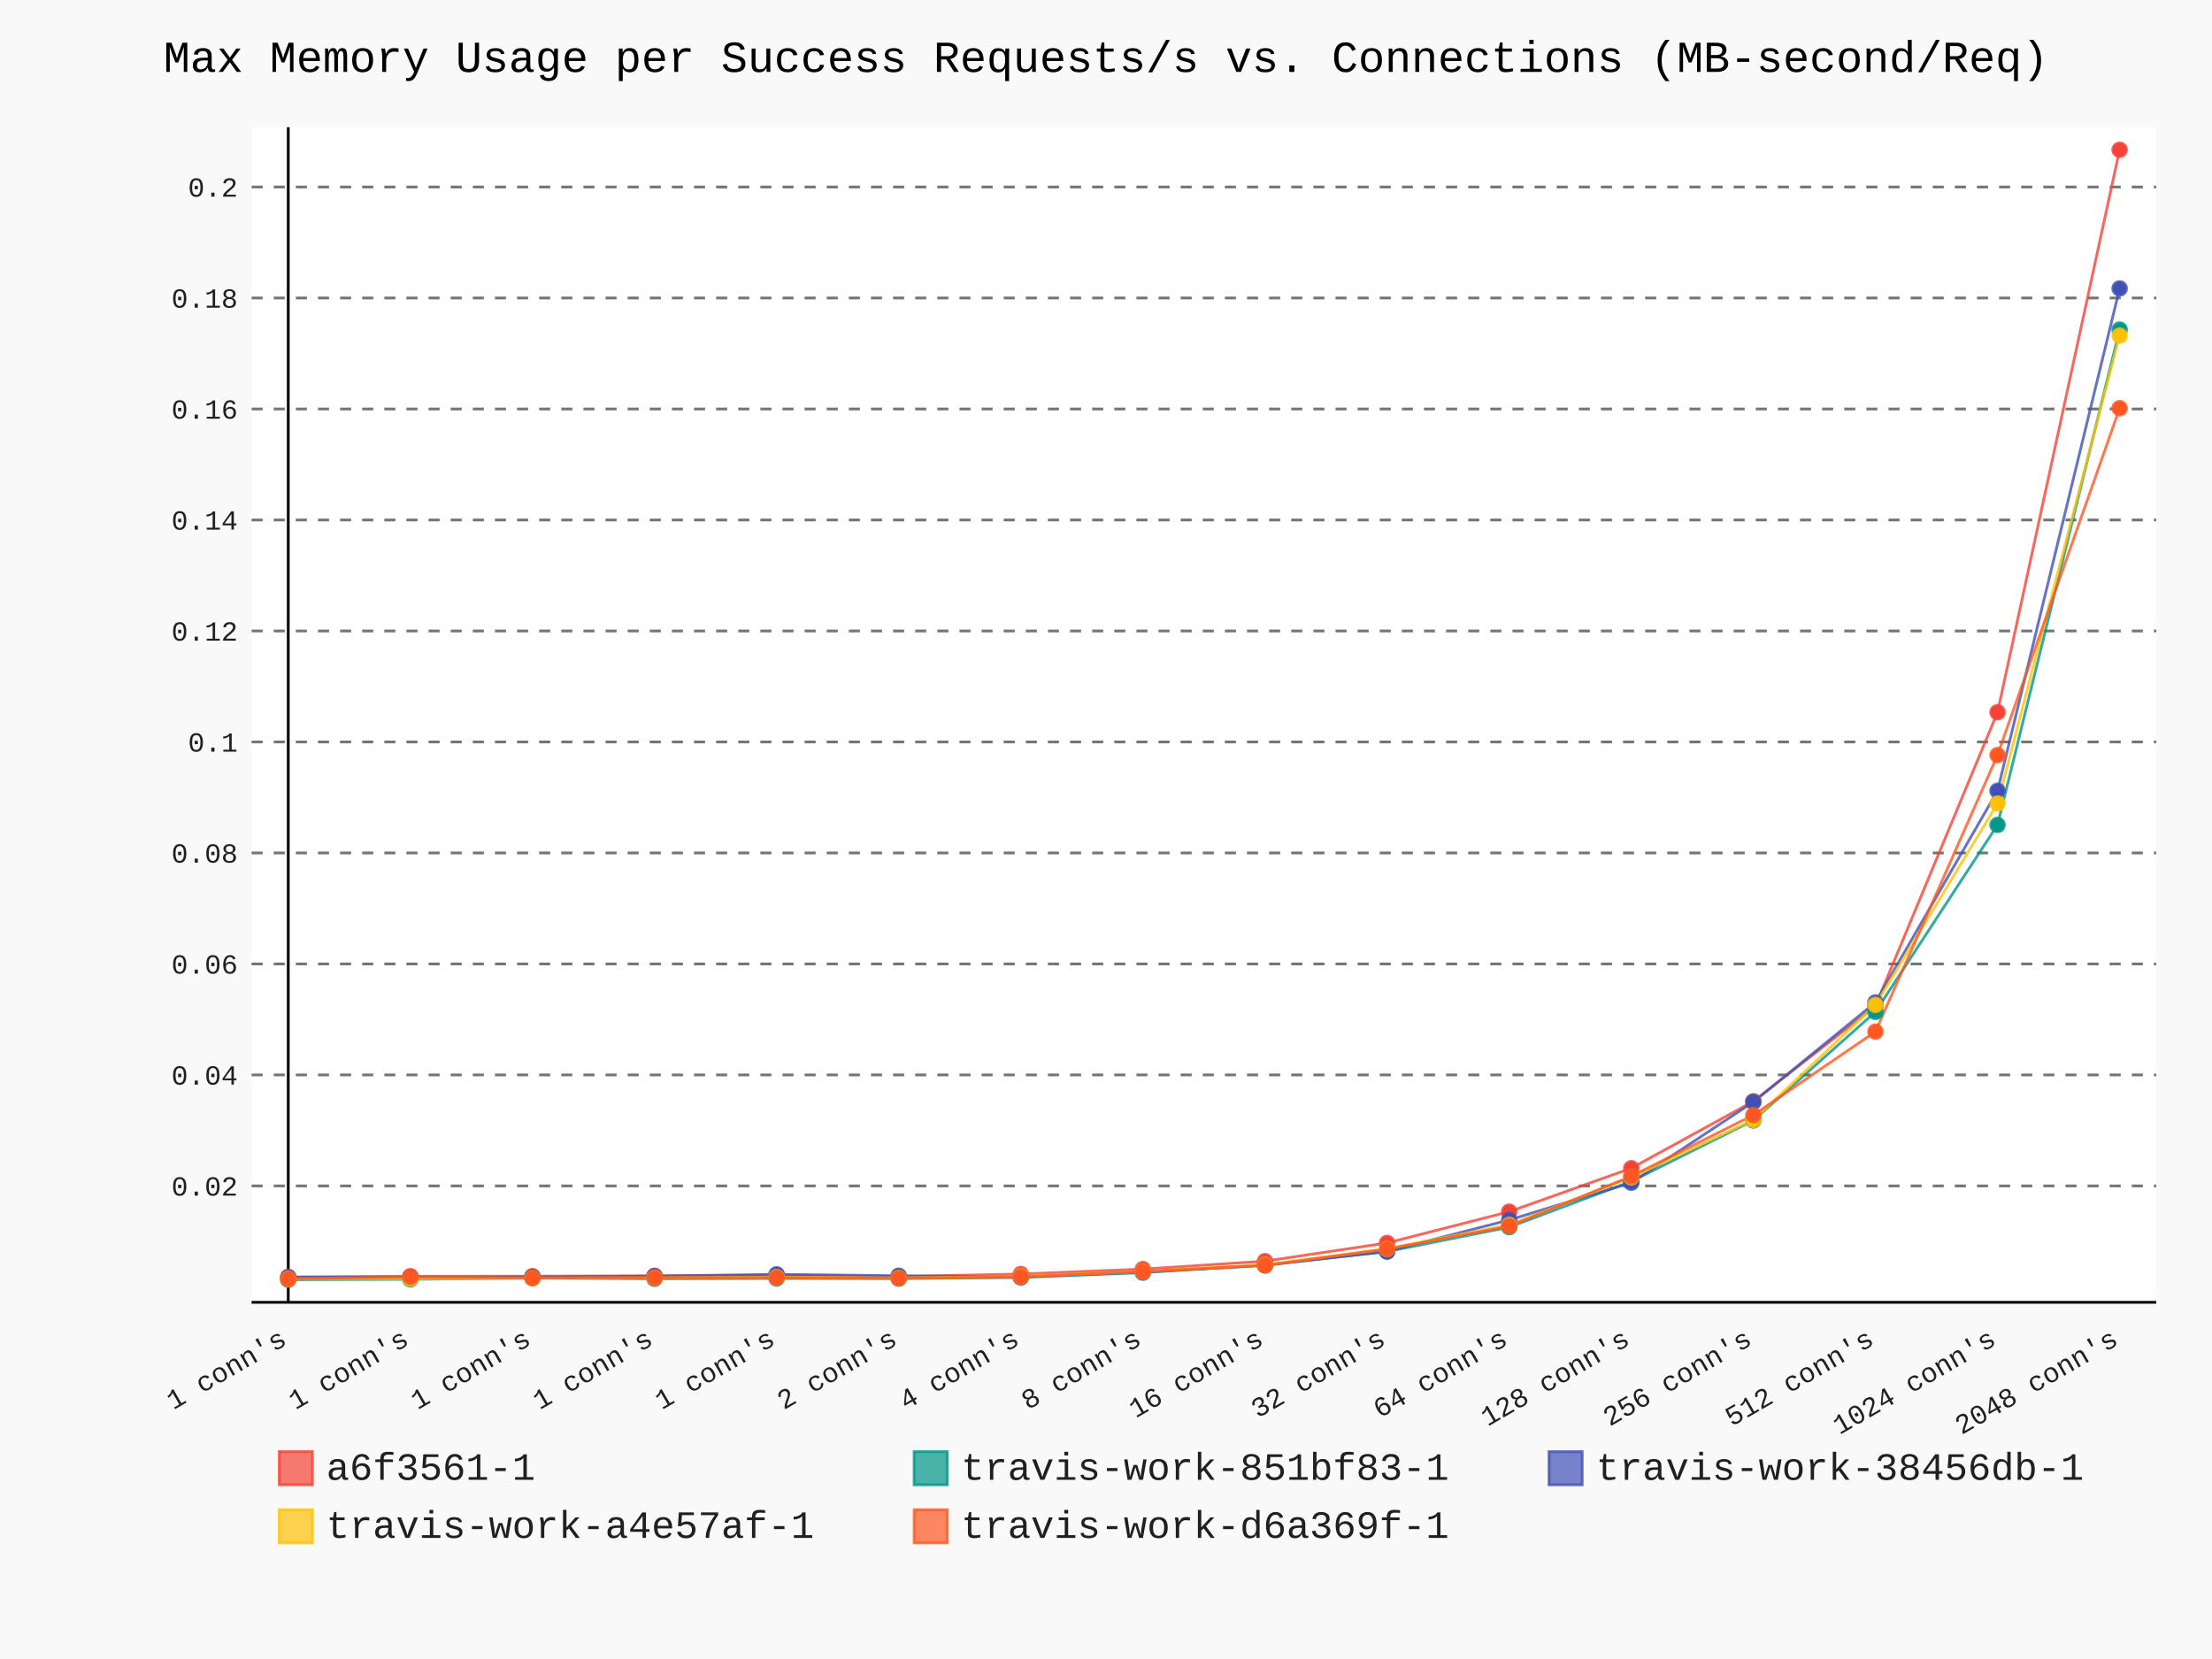
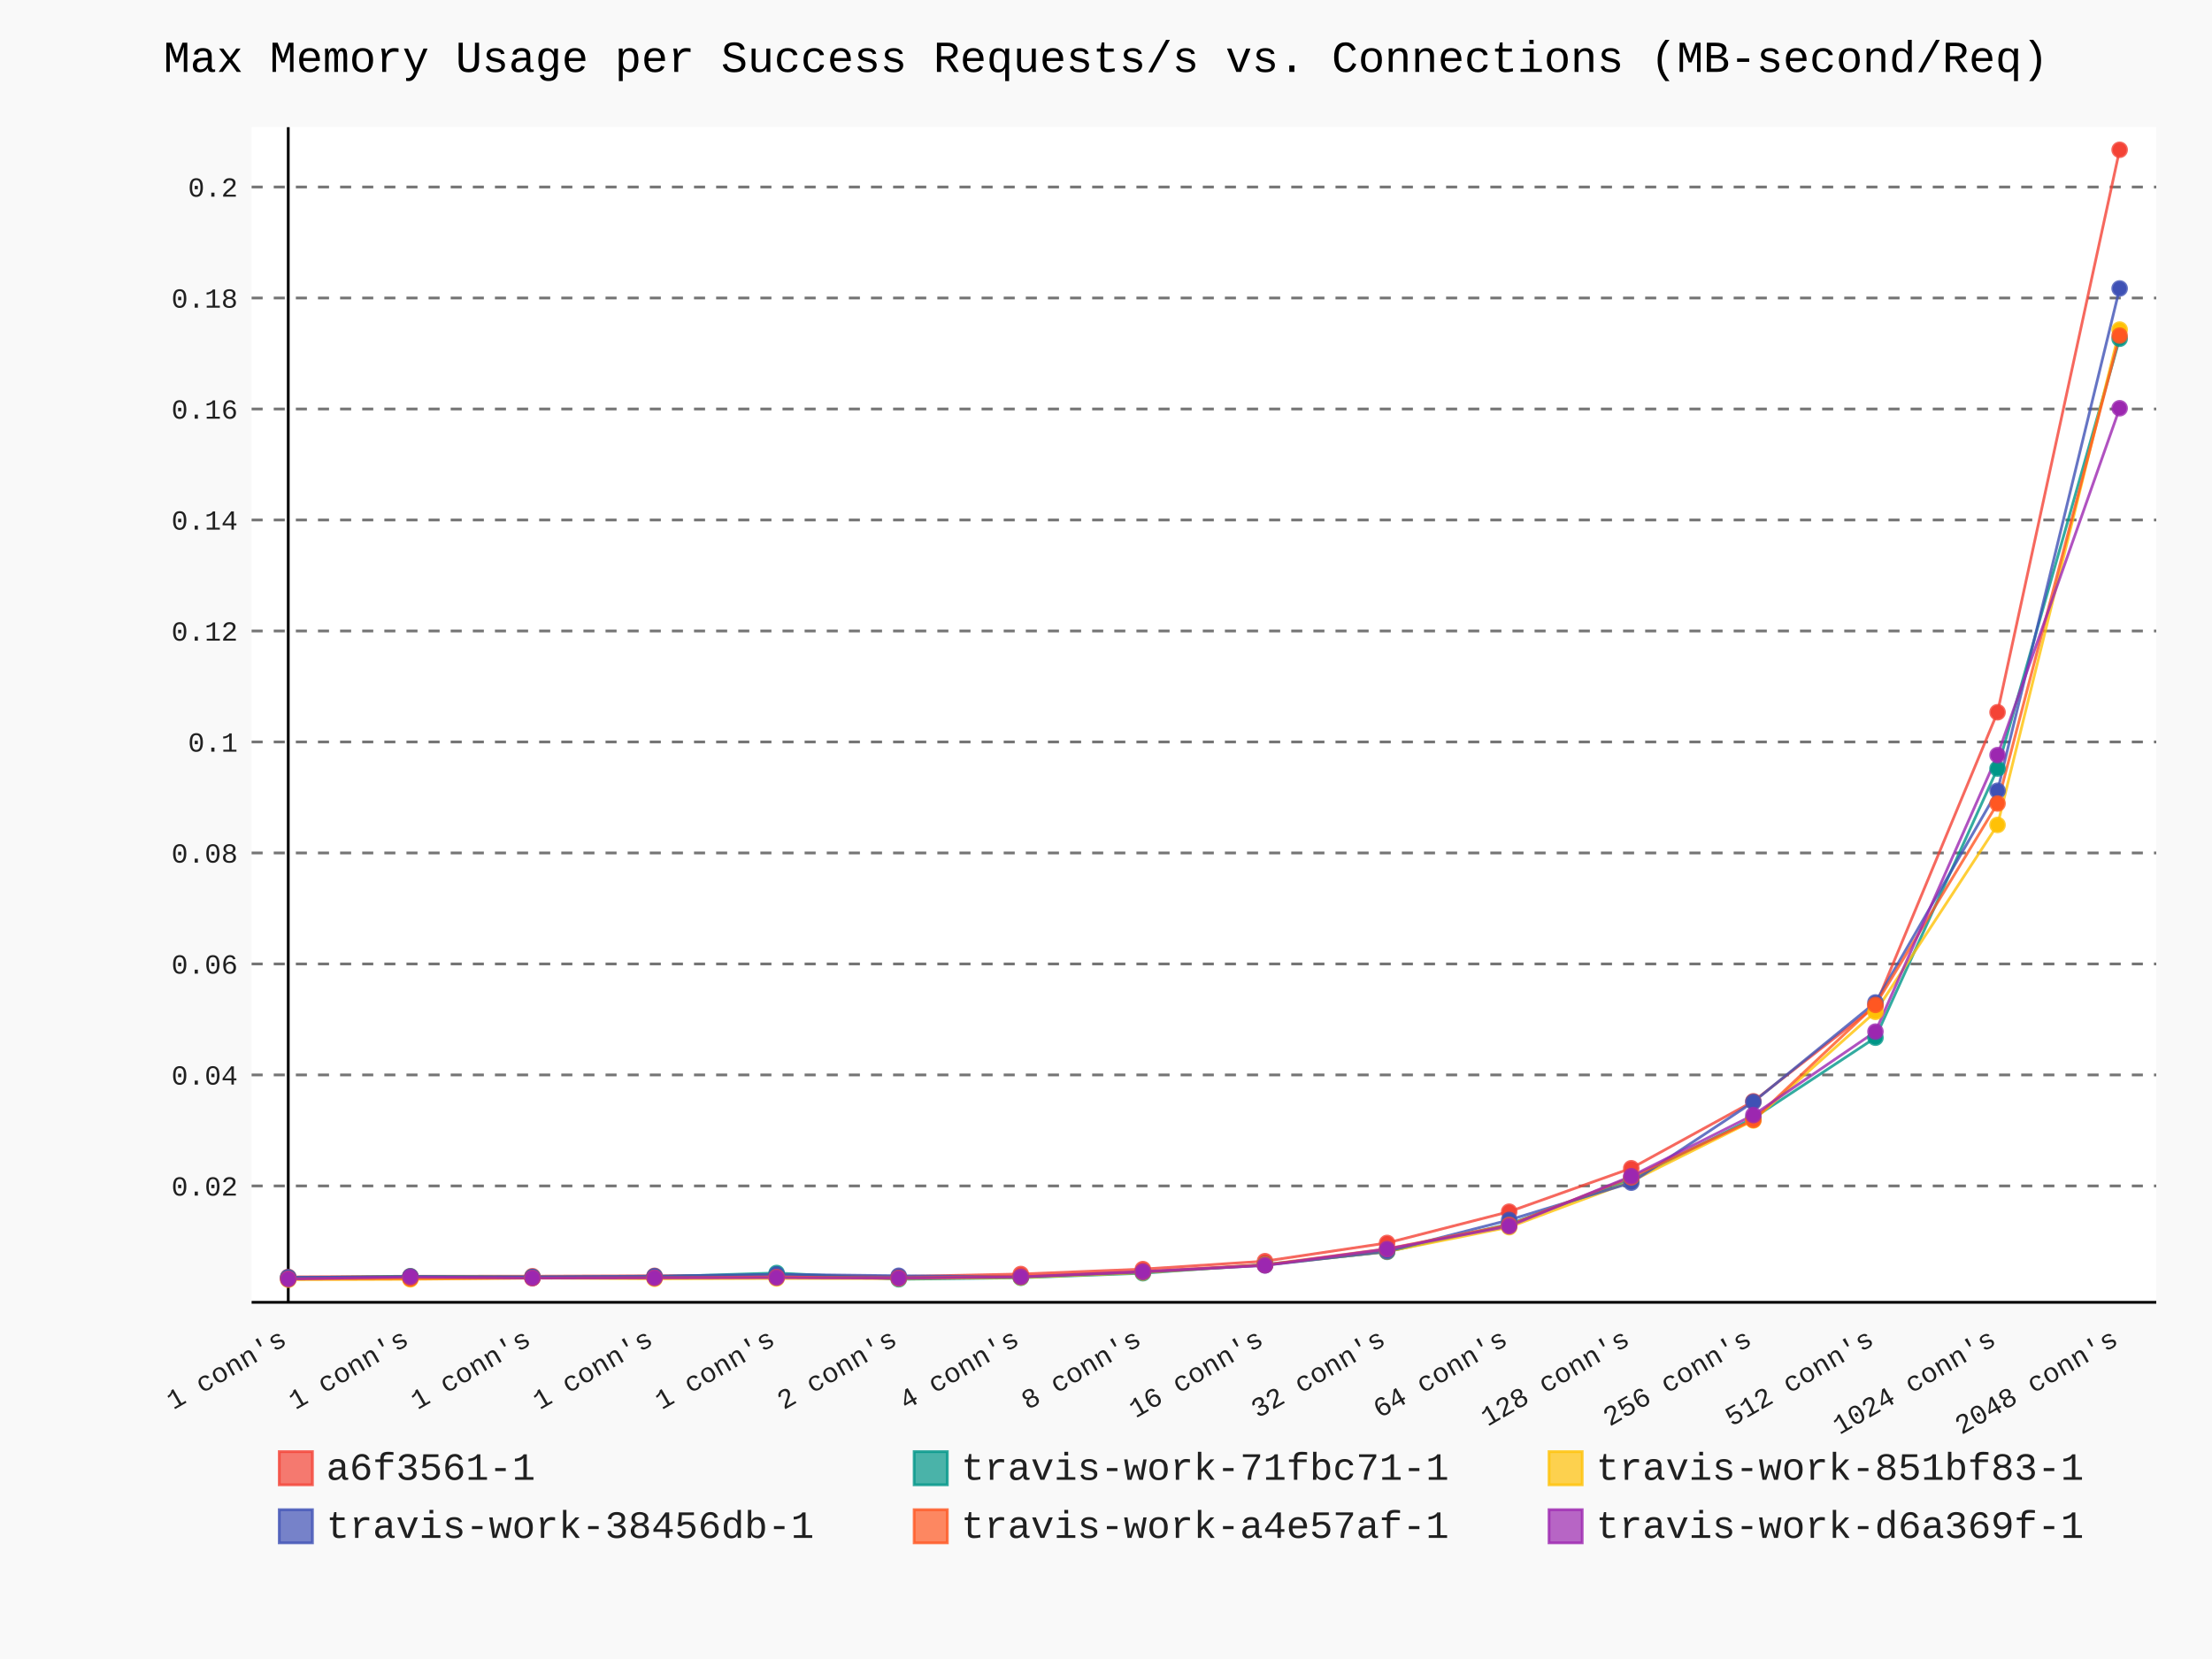
- <svg xmlns="http://www.w3.org/2000/svg" id="chart-746ad80d-e639-4847-a25b-8859d97bbff6" class="pygal-chart" viewBox="0 0 800 600">
+ <svg xmlns="http://www.w3.org/2000/svg" id="chart-7fa49d57-6552-4e42-bbe6-96a164f77e72" class="pygal-chart" viewBox="0 0 800 600">
  <defs>
-     <style type="text/css">#chart-746ad80d-e639-4847-a25b-8859d97bbff6{-webkit-user-select:none;-webkit-font-smoothing:antialiased;font-family:Consolas,"Liberation Mono",Menlo,Courier,monospace}#chart-746ad80d-e639-4847-a25b-8859d97bbff6 .title{font-family:Consolas,"Liberation Mono",Menlo,Courier,monospace;font-size:16px}#chart-746ad80d-e639-4847-a25b-8859d97bbff6 .legends .legend text{font-family:Consolas,"Liberation Mono",Menlo,Courier,monospace;font-size:14px}#chart-746ad80d-e639-4847-a25b-8859d97bbff6 .axis text{font-family:Consolas,"Liberation Mono",Menlo,Courier,monospace;font-size:10px}#chart-746ad80d-e639-4847-a25b-8859d97bbff6 .axis text.major{font-family:Consolas,"Liberation Mono",Menlo,Courier,monospace;font-size:10px}#chart-746ad80d-e639-4847-a25b-8859d97bbff6 .text-overlay text.value{font-family:Consolas,"Liberation Mono",Menlo,Courier,monospace;font-size:16px}#chart-746ad80d-e639-4847-a25b-8859d97bbff6 .text-overlay text.label{font-family:Consolas,"Liberation Mono",Menlo,Courier,monospace;font-size:10px}#chart-746ad80d-e639-4847-a25b-8859d97bbff6 .tooltip{font-family:Consolas,"Liberation Mono",Menlo,Courier,monospace;font-size:14px}#chart-746ad80d-e639-4847-a25b-8859d97bbff6 text.no_data{font-family:Consolas,"Liberation Mono",Menlo,Courier,monospace;font-size:64px}
- #chart-746ad80d-e639-4847-a25b-8859d97bbff6{background-color:rgba(249,249,249,1)}#chart-746ad80d-e639-4847-a25b-8859d97bbff6 path,#chart-746ad80d-e639-4847-a25b-8859d97bbff6 line,#chart-746ad80d-e639-4847-a25b-8859d97bbff6 rect,#chart-746ad80d-e639-4847-a25b-8859d97bbff6 circle{-webkit-transition:150ms;-moz-transition:150ms;transition:150ms}#chart-746ad80d-e639-4847-a25b-8859d97bbff6 .graph &gt; .background{fill:rgba(249,249,249,1)}#chart-746ad80d-e639-4847-a25b-8859d97bbff6 .plot &gt; .background{fill:rgba(255,255,255,1)}#chart-746ad80d-e639-4847-a25b-8859d97bbff6 .graph{fill:rgba(0,0,0,.87)}#chart-746ad80d-e639-4847-a25b-8859d97bbff6 text.no_data{fill:rgba(0,0,0,1)}#chart-746ad80d-e639-4847-a25b-8859d97bbff6 .title{fill:rgba(0,0,0,1)}#chart-746ad80d-e639-4847-a25b-8859d97bbff6 .legends .legend text{fill:rgba(0,0,0,.87)}#chart-746ad80d-e639-4847-a25b-8859d97bbff6 .legends .legend:hover text{fill:rgba(0,0,0,1)}#chart-746ad80d-e639-4847-a25b-8859d97bbff6 .axis .line{stroke:rgba(0,0,0,1)}#chart-746ad80d-e639-4847-a25b-8859d97bbff6 .axis .guide.line{stroke:rgba(0,0,0,.54)}#chart-746ad80d-e639-4847-a25b-8859d97bbff6 .axis .major.line{stroke:rgba(0,0,0,.87)}#chart-746ad80d-e639-4847-a25b-8859d97bbff6 .axis text.major{fill:rgba(0,0,0,1)}#chart-746ad80d-e639-4847-a25b-8859d97bbff6 .axis.y .guides:hover .guide.line,#chart-746ad80d-e639-4847-a25b-8859d97bbff6 .line-graph .axis.x .guides:hover .guide.line,#chart-746ad80d-e639-4847-a25b-8859d97bbff6 .stackedline-graph .axis.x .guides:hover .guide.line,#chart-746ad80d-e639-4847-a25b-8859d97bbff6 .xy-graph .axis.x .guides:hover .guide.line{stroke:rgba(0,0,0,1)}#chart-746ad80d-e639-4847-a25b-8859d97bbff6 .axis .guides:hover text{fill:rgba(0,0,0,1)}#chart-746ad80d-e639-4847-a25b-8859d97bbff6 .reactive{fill-opacity:.7;stroke-opacity:.8}#chart-746ad80d-e639-4847-a25b-8859d97bbff6 .ci{stroke:rgba(0,0,0,.87)}#chart-746ad80d-e639-4847-a25b-8859d97bbff6 .reactive.active,#chart-746ad80d-e639-4847-a25b-8859d97bbff6 .active .reactive{fill-opacity:.8;stroke-opacity:.9;stroke-width:4}#chart-746ad80d-e639-4847-a25b-8859d97bbff6 .ci .reactive.active{stroke-width:1.5}#chart-746ad80d-e639-4847-a25b-8859d97bbff6 .series text{fill:rgba(0,0,0,1)}#chart-746ad80d-e639-4847-a25b-8859d97bbff6 .tooltip rect{fill:rgba(255,255,255,1);stroke:rgba(0,0,0,1);-webkit-transition:opacity 150ms;-moz-transition:opacity 150ms;transition:opacity 150ms}#chart-746ad80d-e639-4847-a25b-8859d97bbff6 .tooltip .label{fill:rgba(0,0,0,.87)}#chart-746ad80d-e639-4847-a25b-8859d97bbff6 .tooltip .label{fill:rgba(0,0,0,.87)}#chart-746ad80d-e639-4847-a25b-8859d97bbff6 .tooltip .legend{font-size:.8em;fill:rgba(0,0,0,.54)}#chart-746ad80d-e639-4847-a25b-8859d97bbff6 .tooltip .x_label{font-size:.6em;fill:rgba(0,0,0,1)}#chart-746ad80d-e639-4847-a25b-8859d97bbff6 .tooltip .xlink{font-size:.5em;text-decoration:underline}#chart-746ad80d-e639-4847-a25b-8859d97bbff6 .tooltip .value{font-size:1.5em}#chart-746ad80d-e639-4847-a25b-8859d97bbff6 .bound{font-size:.5em}#chart-746ad80d-e639-4847-a25b-8859d97bbff6 .max-value{font-size:.75em;fill:rgba(0,0,0,.54)}#chart-746ad80d-e639-4847-a25b-8859d97bbff6 .map-element{fill:rgba(255,255,255,1);stroke:rgba(0,0,0,.54) !important}#chart-746ad80d-e639-4847-a25b-8859d97bbff6 .map-element .reactive{fill-opacity:inherit;stroke-opacity:inherit}#chart-746ad80d-e639-4847-a25b-8859d97bbff6 .color-0,#chart-746ad80d-e639-4847-a25b-8859d97bbff6 .color-0 a:visited{stroke:#F44336;fill:#F44336}#chart-746ad80d-e639-4847-a25b-8859d97bbff6 .color-1,#chart-746ad80d-e639-4847-a25b-8859d97bbff6 .color-1 a:visited{stroke:#009688;fill:#009688}#chart-746ad80d-e639-4847-a25b-8859d97bbff6 .color-2,#chart-746ad80d-e639-4847-a25b-8859d97bbff6 .color-2 a:visited{stroke:#3F51B5;fill:#3F51B5}#chart-746ad80d-e639-4847-a25b-8859d97bbff6 .color-3,#chart-746ad80d-e639-4847-a25b-8859d97bbff6 .color-3 a:visited{stroke:#FFC107;fill:#FFC107}#chart-746ad80d-e639-4847-a25b-8859d97bbff6 .color-4,#chart-746ad80d-e639-4847-a25b-8859d97bbff6 .color-4 a:visited{stroke:#FF5722;fill:#FF5722}#chart-746ad80d-e639-4847-a25b-8859d97bbff6 .text-overlay .color-0 text{fill:black}#chart-746ad80d-e639-4847-a25b-8859d97bbff6 .text-overlay .color-1 text{fill:black}#chart-746ad80d-e639-4847-a25b-8859d97bbff6 .text-overlay .color-2 text{fill:black}#chart-746ad80d-e639-4847-a25b-8859d97bbff6 .text-overlay .color-3 text{fill:black}#chart-746ad80d-e639-4847-a25b-8859d97bbff6 .text-overlay .color-4 text{fill:black}
- #chart-746ad80d-e639-4847-a25b-8859d97bbff6 text.no_data{text-anchor:middle}#chart-746ad80d-e639-4847-a25b-8859d97bbff6 .guide.line{fill:none}#chart-746ad80d-e639-4847-a25b-8859d97bbff6 .centered{text-anchor:middle}#chart-746ad80d-e639-4847-a25b-8859d97bbff6 .title{text-anchor:middle}#chart-746ad80d-e639-4847-a25b-8859d97bbff6 .legends .legend text{fill-opacity:1}#chart-746ad80d-e639-4847-a25b-8859d97bbff6 .axis.x text{text-anchor:middle}#chart-746ad80d-e639-4847-a25b-8859d97bbff6 .axis.x:not(.web) text[transform]{text-anchor:start}#chart-746ad80d-e639-4847-a25b-8859d97bbff6 .axis.x:not(.web) text[transform].backwards{text-anchor:end}#chart-746ad80d-e639-4847-a25b-8859d97bbff6 .axis.y text{text-anchor:end}#chart-746ad80d-e639-4847-a25b-8859d97bbff6 .axis.y text[transform].backwards{text-anchor:start}#chart-746ad80d-e639-4847-a25b-8859d97bbff6 .axis.y2 text{text-anchor:start}#chart-746ad80d-e639-4847-a25b-8859d97bbff6 .axis.y2 text[transform].backwards{text-anchor:end}#chart-746ad80d-e639-4847-a25b-8859d97bbff6 .axis .guide.line{stroke-dasharray:4,4}#chart-746ad80d-e639-4847-a25b-8859d97bbff6 .axis .major.guide.line{stroke-dasharray:6,6}#chart-746ad80d-e639-4847-a25b-8859d97bbff6 .horizontal .axis.y .guide.line,#chart-746ad80d-e639-4847-a25b-8859d97bbff6 .horizontal .axis.y2 .guide.line,#chart-746ad80d-e639-4847-a25b-8859d97bbff6 .vertical .axis.x .guide.line{opacity:0}#chart-746ad80d-e639-4847-a25b-8859d97bbff6 .horizontal .axis.always_show .guide.line,#chart-746ad80d-e639-4847-a25b-8859d97bbff6 .vertical .axis.always_show .guide.line{opacity:1 !important}#chart-746ad80d-e639-4847-a25b-8859d97bbff6 .axis.y .guides:hover .guide.line,#chart-746ad80d-e639-4847-a25b-8859d97bbff6 .axis.y2 .guides:hover .guide.line,#chart-746ad80d-e639-4847-a25b-8859d97bbff6 .axis.x .guides:hover .guide.line{opacity:1}#chart-746ad80d-e639-4847-a25b-8859d97bbff6 .axis .guides:hover text{opacity:1}#chart-746ad80d-e639-4847-a25b-8859d97bbff6 .nofill{fill:none}#chart-746ad80d-e639-4847-a25b-8859d97bbff6 .subtle-fill{fill-opacity:.2}#chart-746ad80d-e639-4847-a25b-8859d97bbff6 .dot{stroke-width:1px;fill-opacity:1}#chart-746ad80d-e639-4847-a25b-8859d97bbff6 .dot.active{stroke-width:5px}#chart-746ad80d-e639-4847-a25b-8859d97bbff6 .dot.negative{fill:transparent}#chart-746ad80d-e639-4847-a25b-8859d97bbff6 text,#chart-746ad80d-e639-4847-a25b-8859d97bbff6 tspan{stroke:none !important}#chart-746ad80d-e639-4847-a25b-8859d97bbff6 .series text.active{opacity:1}#chart-746ad80d-e639-4847-a25b-8859d97bbff6 .tooltip rect{fill-opacity:.95;stroke-width:.5}#chart-746ad80d-e639-4847-a25b-8859d97bbff6 .tooltip text{fill-opacity:1}#chart-746ad80d-e639-4847-a25b-8859d97bbff6 .showable{visibility:hidden}#chart-746ad80d-e639-4847-a25b-8859d97bbff6 .showable.shown{visibility:visible}#chart-746ad80d-e639-4847-a25b-8859d97bbff6 .gauge-background{fill:rgba(229,229,229,1);stroke:none}#chart-746ad80d-e639-4847-a25b-8859d97bbff6 .bg-lines{stroke:rgba(249,249,249,1);stroke-width:2px}</style>
+     <style type="text/css">#chart-7fa49d57-6552-4e42-bbe6-96a164f77e72{-webkit-user-select:none;-webkit-font-smoothing:antialiased;font-family:Consolas,"Liberation Mono",Menlo,Courier,monospace}#chart-7fa49d57-6552-4e42-bbe6-96a164f77e72 .title{font-family:Consolas,"Liberation Mono",Menlo,Courier,monospace;font-size:16px}#chart-7fa49d57-6552-4e42-bbe6-96a164f77e72 .legends .legend text{font-family:Consolas,"Liberation Mono",Menlo,Courier,monospace;font-size:14px}#chart-7fa49d57-6552-4e42-bbe6-96a164f77e72 .axis text{font-family:Consolas,"Liberation Mono",Menlo,Courier,monospace;font-size:10px}#chart-7fa49d57-6552-4e42-bbe6-96a164f77e72 .axis text.major{font-family:Consolas,"Liberation Mono",Menlo,Courier,monospace;font-size:10px}#chart-7fa49d57-6552-4e42-bbe6-96a164f77e72 .text-overlay text.value{font-family:Consolas,"Liberation Mono",Menlo,Courier,monospace;font-size:16px}#chart-7fa49d57-6552-4e42-bbe6-96a164f77e72 .text-overlay text.label{font-family:Consolas,"Liberation Mono",Menlo,Courier,monospace;font-size:10px}#chart-7fa49d57-6552-4e42-bbe6-96a164f77e72 .tooltip{font-family:Consolas,"Liberation Mono",Menlo,Courier,monospace;font-size:14px}#chart-7fa49d57-6552-4e42-bbe6-96a164f77e72 text.no_data{font-family:Consolas,"Liberation Mono",Menlo,Courier,monospace;font-size:64px}
+ #chart-7fa49d57-6552-4e42-bbe6-96a164f77e72{background-color:rgba(249,249,249,1)}#chart-7fa49d57-6552-4e42-bbe6-96a164f77e72 path,#chart-7fa49d57-6552-4e42-bbe6-96a164f77e72 line,#chart-7fa49d57-6552-4e42-bbe6-96a164f77e72 rect,#chart-7fa49d57-6552-4e42-bbe6-96a164f77e72 circle{-webkit-transition:150ms;-moz-transition:150ms;transition:150ms}#chart-7fa49d57-6552-4e42-bbe6-96a164f77e72 .graph &gt; .background{fill:rgba(249,249,249,1)}#chart-7fa49d57-6552-4e42-bbe6-96a164f77e72 .plot &gt; .background{fill:rgba(255,255,255,1)}#chart-7fa49d57-6552-4e42-bbe6-96a164f77e72 .graph{fill:rgba(0,0,0,.87)}#chart-7fa49d57-6552-4e42-bbe6-96a164f77e72 text.no_data{fill:rgba(0,0,0,1)}#chart-7fa49d57-6552-4e42-bbe6-96a164f77e72 .title{fill:rgba(0,0,0,1)}#chart-7fa49d57-6552-4e42-bbe6-96a164f77e72 .legends .legend text{fill:rgba(0,0,0,.87)}#chart-7fa49d57-6552-4e42-bbe6-96a164f77e72 .legends .legend:hover text{fill:rgba(0,0,0,1)}#chart-7fa49d57-6552-4e42-bbe6-96a164f77e72 .axis .line{stroke:rgba(0,0,0,1)}#chart-7fa49d57-6552-4e42-bbe6-96a164f77e72 .axis .guide.line{stroke:rgba(0,0,0,.54)}#chart-7fa49d57-6552-4e42-bbe6-96a164f77e72 .axis .major.line{stroke:rgba(0,0,0,.87)}#chart-7fa49d57-6552-4e42-bbe6-96a164f77e72 .axis text.major{fill:rgba(0,0,0,1)}#chart-7fa49d57-6552-4e42-bbe6-96a164f77e72 .axis.y .guides:hover .guide.line,#chart-7fa49d57-6552-4e42-bbe6-96a164f77e72 .line-graph .axis.x .guides:hover .guide.line,#chart-7fa49d57-6552-4e42-bbe6-96a164f77e72 .stackedline-graph .axis.x .guides:hover .guide.line,#chart-7fa49d57-6552-4e42-bbe6-96a164f77e72 .xy-graph .axis.x .guides:hover .guide.line{stroke:rgba(0,0,0,1)}#chart-7fa49d57-6552-4e42-bbe6-96a164f77e72 .axis .guides:hover text{fill:rgba(0,0,0,1)}#chart-7fa49d57-6552-4e42-bbe6-96a164f77e72 .reactive{fill-opacity:.7;stroke-opacity:.8}#chart-7fa49d57-6552-4e42-bbe6-96a164f77e72 .ci{stroke:rgba(0,0,0,.87)}#chart-7fa49d57-6552-4e42-bbe6-96a164f77e72 .reactive.active,#chart-7fa49d57-6552-4e42-bbe6-96a164f77e72 .active .reactive{fill-opacity:.8;stroke-opacity:.9;stroke-width:4}#chart-7fa49d57-6552-4e42-bbe6-96a164f77e72 .ci .reactive.active{stroke-width:1.5}#chart-7fa49d57-6552-4e42-bbe6-96a164f77e72 .series text{fill:rgba(0,0,0,1)}#chart-7fa49d57-6552-4e42-bbe6-96a164f77e72 .tooltip rect{fill:rgba(255,255,255,1);stroke:rgba(0,0,0,1);-webkit-transition:opacity 150ms;-moz-transition:opacity 150ms;transition:opacity 150ms}#chart-7fa49d57-6552-4e42-bbe6-96a164f77e72 .tooltip .label{fill:rgba(0,0,0,.87)}#chart-7fa49d57-6552-4e42-bbe6-96a164f77e72 .tooltip .label{fill:rgba(0,0,0,.87)}#chart-7fa49d57-6552-4e42-bbe6-96a164f77e72 .tooltip .legend{font-size:.8em;fill:rgba(0,0,0,.54)}#chart-7fa49d57-6552-4e42-bbe6-96a164f77e72 .tooltip .x_label{font-size:.6em;fill:rgba(0,0,0,1)}#chart-7fa49d57-6552-4e42-bbe6-96a164f77e72 .tooltip .xlink{font-size:.5em;text-decoration:underline}#chart-7fa49d57-6552-4e42-bbe6-96a164f77e72 .tooltip .value{font-size:1.5em}#chart-7fa49d57-6552-4e42-bbe6-96a164f77e72 .bound{font-size:.5em}#chart-7fa49d57-6552-4e42-bbe6-96a164f77e72 .max-value{font-size:.75em;fill:rgba(0,0,0,.54)}#chart-7fa49d57-6552-4e42-bbe6-96a164f77e72 .map-element{fill:rgba(255,255,255,1);stroke:rgba(0,0,0,.54) !important}#chart-7fa49d57-6552-4e42-bbe6-96a164f77e72 .map-element .reactive{fill-opacity:inherit;stroke-opacity:inherit}#chart-7fa49d57-6552-4e42-bbe6-96a164f77e72 .color-0,#chart-7fa49d57-6552-4e42-bbe6-96a164f77e72 .color-0 a:visited{stroke:#F44336;fill:#F44336}#chart-7fa49d57-6552-4e42-bbe6-96a164f77e72 .color-1,#chart-7fa49d57-6552-4e42-bbe6-96a164f77e72 .color-1 a:visited{stroke:#009688;fill:#009688}#chart-7fa49d57-6552-4e42-bbe6-96a164f77e72 .color-2,#chart-7fa49d57-6552-4e42-bbe6-96a164f77e72 .color-2 a:visited{stroke:#FFC107;fill:#FFC107}#chart-7fa49d57-6552-4e42-bbe6-96a164f77e72 .color-3,#chart-7fa49d57-6552-4e42-bbe6-96a164f77e72 .color-3 a:visited{stroke:#3F51B5;fill:#3F51B5}#chart-7fa49d57-6552-4e42-bbe6-96a164f77e72 .color-4,#chart-7fa49d57-6552-4e42-bbe6-96a164f77e72 .color-4 a:visited{stroke:#FF5722;fill:#FF5722}#chart-7fa49d57-6552-4e42-bbe6-96a164f77e72 .color-5,#chart-7fa49d57-6552-4e42-bbe6-96a164f77e72 .color-5 a:visited{stroke:#9C27B0;fill:#9C27B0}#chart-7fa49d57-6552-4e42-bbe6-96a164f77e72 .text-overlay .color-0 text{fill:black}#chart-7fa49d57-6552-4e42-bbe6-96a164f77e72 .text-overlay .color-1 text{fill:black}#chart-7fa49d57-6552-4e42-bbe6-96a164f77e72 .text-overlay .color-2 text{fill:black}#chart-7fa49d57-6552-4e42-bbe6-96a164f77e72 .text-overlay .color-3 text{fill:black}#chart-7fa49d57-6552-4e42-bbe6-96a164f77e72 .text-overlay .color-4 text{fill:black}#chart-7fa49d57-6552-4e42-bbe6-96a164f77e72 .text-overlay .color-5 text{fill:black}
+ #chart-7fa49d57-6552-4e42-bbe6-96a164f77e72 text.no_data{text-anchor:middle}#chart-7fa49d57-6552-4e42-bbe6-96a164f77e72 .guide.line{fill:none}#chart-7fa49d57-6552-4e42-bbe6-96a164f77e72 .centered{text-anchor:middle}#chart-7fa49d57-6552-4e42-bbe6-96a164f77e72 .title{text-anchor:middle}#chart-7fa49d57-6552-4e42-bbe6-96a164f77e72 .legends .legend text{fill-opacity:1}#chart-7fa49d57-6552-4e42-bbe6-96a164f77e72 .axis.x text{text-anchor:middle}#chart-7fa49d57-6552-4e42-bbe6-96a164f77e72 .axis.x:not(.web) text[transform]{text-anchor:start}#chart-7fa49d57-6552-4e42-bbe6-96a164f77e72 .axis.x:not(.web) text[transform].backwards{text-anchor:end}#chart-7fa49d57-6552-4e42-bbe6-96a164f77e72 .axis.y text{text-anchor:end}#chart-7fa49d57-6552-4e42-bbe6-96a164f77e72 .axis.y text[transform].backwards{text-anchor:start}#chart-7fa49d57-6552-4e42-bbe6-96a164f77e72 .axis.y2 text{text-anchor:start}#chart-7fa49d57-6552-4e42-bbe6-96a164f77e72 .axis.y2 text[transform].backwards{text-anchor:end}#chart-7fa49d57-6552-4e42-bbe6-96a164f77e72 .axis .guide.line{stroke-dasharray:4,4}#chart-7fa49d57-6552-4e42-bbe6-96a164f77e72 .axis .major.guide.line{stroke-dasharray:6,6}#chart-7fa49d57-6552-4e42-bbe6-96a164f77e72 .horizontal .axis.y .guide.line,#chart-7fa49d57-6552-4e42-bbe6-96a164f77e72 .horizontal .axis.y2 .guide.line,#chart-7fa49d57-6552-4e42-bbe6-96a164f77e72 .vertical .axis.x .guide.line{opacity:0}#chart-7fa49d57-6552-4e42-bbe6-96a164f77e72 .horizontal .axis.always_show .guide.line,#chart-7fa49d57-6552-4e42-bbe6-96a164f77e72 .vertical .axis.always_show .guide.line{opacity:1 !important}#chart-7fa49d57-6552-4e42-bbe6-96a164f77e72 .axis.y .guides:hover .guide.line,#chart-7fa49d57-6552-4e42-bbe6-96a164f77e72 .axis.y2 .guides:hover .guide.line,#chart-7fa49d57-6552-4e42-bbe6-96a164f77e72 .axis.x .guides:hover .guide.line{opacity:1}#chart-7fa49d57-6552-4e42-bbe6-96a164f77e72 .axis .guides:hover text{opacity:1}#chart-7fa49d57-6552-4e42-bbe6-96a164f77e72 .nofill{fill:none}#chart-7fa49d57-6552-4e42-bbe6-96a164f77e72 .subtle-fill{fill-opacity:.2}#chart-7fa49d57-6552-4e42-bbe6-96a164f77e72 .dot{stroke-width:1px;fill-opacity:1}#chart-7fa49d57-6552-4e42-bbe6-96a164f77e72 .dot.active{stroke-width:5px}#chart-7fa49d57-6552-4e42-bbe6-96a164f77e72 .dot.negative{fill:transparent}#chart-7fa49d57-6552-4e42-bbe6-96a164f77e72 text,#chart-7fa49d57-6552-4e42-bbe6-96a164f77e72 tspan{stroke:none !important}#chart-7fa49d57-6552-4e42-bbe6-96a164f77e72 .series text.active{opacity:1}#chart-7fa49d57-6552-4e42-bbe6-96a164f77e72 .tooltip rect{fill-opacity:.95;stroke-width:.5}#chart-7fa49d57-6552-4e42-bbe6-96a164f77e72 .tooltip text{fill-opacity:1}#chart-7fa49d57-6552-4e42-bbe6-96a164f77e72 .showable{visibility:hidden}#chart-7fa49d57-6552-4e42-bbe6-96a164f77e72 .showable.shown{visibility:visible}#chart-7fa49d57-6552-4e42-bbe6-96a164f77e72 .gauge-background{fill:rgba(229,229,229,1);stroke:none}#chart-7fa49d57-6552-4e42-bbe6-96a164f77e72 .bg-lines{stroke:rgba(249,249,249,1);stroke-width:2px}</style>
  </defs>
  <g class="graph line-graph vertical">
    <rect x="0" y="0" width="800" height="600" class="background" />
    <g transform="translate(91, 46)" class="plot">
      <rect x="0" y="0" width="688.842" height="425.0" class="background" />
      <g class="axis y always_show">
        <path d="M0 425 h688.842" class="line" />
        <g class="guides">
          <path d="M0 382.906 h688.842" class="guide line" />
          <text x="-5" y="386.406" class="">0.02</text>
        </g>
        <g class="guides">
          <path d="M0 342.764 h688.842" class="guide line" />
          <text x="-5" y="346.264" class="">0.04</text>
        </g>
        <g class="guides">
          <path d="M0 302.623 h688.842" class="guide line" />
          <text x="-5" y="306.123" class="">0.06</text>
        </g>
        <g class="guides">
          <path d="M0 262.482 h688.842" class="guide line" />
          <text x="-5" y="265.982" class="">0.08</text>
        </g>
        <g class="guides">
          <path d="M0 222.34 h688.842" class="guide line" />
          <text x="-5" y="225.84" class="">0.1</text>
        </g>
        <g class="guides">
          <path d="M0 182.199 h688.842" class="guide line" />
          <text x="-5" y="185.699" class="">0.12</text>
        </g>
        <g class="guides">
          <path d="M0 142.058 h688.842" class="guide line" />
          <text x="-5" y="145.558" class="">0.14</text>
        </g>
        <g class="guides">
          <path d="M0 101.916 h688.842" class="guide line" />
          <text x="-5" y="105.416" class="">0.16</text>
        </g>
        <g class="guides">
          <path d="M0 61.775 h688.842" class="guide line" />
          <text x="-5" y="65.275" class="">0.18</text>
        </g>
        <g class="guides">
          <path d="M0 21.634 h688.842" class="guide line" />
          <text x="-5" y="25.134" class="">0.2</text>
        </g>
      </g>
      <g class="axis x">
        <g class="guides">
          <path d="M13.247 0 v425" class="line" />
          <text x="13.247" y="440.0" class="backwards" transform="rotate(330 13.24697 440)">1 conn's</text>
        </g>
        <g class="guides">
          <path d="M57.404 0 v425" class="guide line" />
          <text x="57.404" y="440.0" class="backwards" transform="rotate(330 57.40353 440)">1 conn's</text>
        </g>
        <g class="guides">
          <path d="M101.56 0 v425" class="guide line" />
          <text x="101.56" y="440.0" class="backwards" transform="rotate(330 101.5601 440)">1 conn's</text>
        </g>
        <g class="guides">
          <path d="M145.717 0 v425" class="guide line" />
          <text x="145.717" y="440.0" class="backwards" transform="rotate(330 145.7166 440)">1 conn's</text>
        </g>
        <g class="guides">
          <path d="M189.873 0 v425" class="guide line" />
          <text x="189.873" y="440.0" class="backwards" transform="rotate(330 189.8732 440)">1 conn's</text>
        </g>
        <g class="guides">
          <path d="M234.03 0 v425" class="guide line" />
          <text x="234.03" y="440.0" class="backwards" transform="rotate(330 234.0298 440)">2 conn's</text>
        </g>
        <g class="guides">
          <path d="M278.186 0 v425" class="guide line" />
          <text x="278.186" y="440.0" class="backwards" transform="rotate(330 278.1863 440)">4 conn's</text>
        </g>
        <g class="guides">
          <path d="M322.343 0 v425" class="guide line" />
          <text x="322.343" y="440.0" class="backwards" transform="rotate(330 322.3429 440)">8 conn's</text>
        </g>
        <g class="guides">
          <path d="M366.499 0 v425" class="guide line" />
          <text x="366.499" y="440.0" class="backwards" transform="rotate(330 366.4994 440)">16 conn's</text>
        </g>
        <g class="guides">
          <path d="M410.656 0 v425" class="guide line" />
          <text x="410.656" y="440.0" class="backwards" transform="rotate(330 410.656 440)">32 conn's</text>
        </g>
        <g class="guides">
          <path d="M454.813 0 v425" class="guide line" />
          <text x="454.813" y="440.0" class="backwards" transform="rotate(330 454.8126 440)">64 conn's</text>
        </g>
        <g class="guides">
          <path d="M498.969 0 v425" class="guide line" />
          <text x="498.969" y="440.0" class="backwards" transform="rotate(330 498.9691 440)">128 conn's</text>
        </g>
        <g class="guides">
          <path d="M543.126 0 v425" class="guide line" />
          <text x="543.126" y="440.0" class="backwards" transform="rotate(330 543.1257 440)">256 conn's</text>
        </g>
        <g class="guides">
          <path d="M587.282 0 v425" class="guide line" />
          <text x="587.282" y="440.0" class="backwards" transform="rotate(330 587.2822 440)">512 conn's</text>
        </g>
        <g class="guides">
          <path d="M631.439 0 v425" class="guide line" />
          <text x="631.439" y="440.0" class="backwards" transform="rotate(330 631.4388 440)">1024 conn's</text>
        </g>
        <g class="guides">
          <path d="M675.595 0 v425" class="guide line" />
          <text x="675.595" y="440.0" class="backwards" transform="rotate(330 675.5954 440)">2048 conn's</text>
        </g>
      </g>
      <g class="series serie-0 color-0">
        <path d="M13.247 415.822 L57.404 415.575 101.56 415.56 145.717 415.419 189.873 415.23 234.03 415.689 278.186 414.774 322.343 412.99 366.499 410.117 410.656 403.529 454.813 392.22 498.969 376.509 543.126 352.31 587.282 317.837 631.439 211.594 675.595 8.173" class="line reactive nofill" />
      </g>
      <g class="series serie-1 color-1">
+         <path d="M13.247 416.113 L57.404 415.591 101.56 415.871 145.717 415.782 189.873 414.4 234.03 416.668 278.186 416.119 322.343 414.471 366.499 411.295 410.656 406.748 454.813 396.721 498.969 380.664 543.126 358.382 587.282 329.288 631.439 231.953 675.595 76.5" class="line reactive nofill" />
+       </g>
+       <g class="series serie-2 color-2">
        <path d="M13.247 416.827 L57.404 416.678 101.56 416.21 145.717 416.482 189.873 416.359 234.03 416.417 278.186 416.02 322.343 414.258 366.499 411.488 410.656 406.644 454.813 397.811 498.969 381.255 543.126 359.214 587.282 319.949 631.439 252.346 675.595 73.198" class="line reactive nofill" />
      </g>
-       <g class="series serie-2 color-2">
+       <g class="series serie-3 color-3">
        <path d="M13.247 415.951 L57.404 415.916 101.56 415.844 145.717 415.538 189.873 414.891 234.03 415.404 278.186 415.779 322.343 414.076 366.499 411.614 410.656 406.582 454.813 395.216 498.969 381.736 543.126 352.54 587.282 316.556 631.439 239.994 675.595 58.317" class="line reactive nofill" />
      </g>
-       <g class="series serie-3 color-3">
+       <g class="series serie-4 color-4">
        <path d="M13.247 416.529 L57.404 416.38 101.56 416.25 145.717 416.131 189.873 415.882 234.03 416.182 278.186 415.597 322.343 413.854 366.499 411.43 410.656 405.651 454.813 397.009 498.969 379.794 543.126 359.022 587.282 317.44 631.439 244.605 675.595 75.379" class="line reactive nofill" />
      </g>
-       <g class="series serie-4 color-4">
+       <g class="series serie-5 color-5">
        <path d="M13.247 416.582 L57.404 415.763 101.56 416.21 145.717 416.147 189.873 416.063 234.03 416.301 278.186 415.786 322.343 413.861 366.499 411.64 410.656 405.715 454.813 397.459 498.969 379.397 543.126 357.276 587.282 327.099 631.439 227.094 675.595 101.645" class="line reactive nofill" />
      </g>
    </g>
    <g class="titles">
      <text x="400.0" y="26" class="title plot_title">Max Memory Usage per Success Requests/s vs. Connections (MB-second/Req)</text>
    </g>
    <g transform="translate(91, 46)" class="plot overlay">
      <g class="series serie-0 color-0">
        <g class="dots">
          <circle cx="13.247" cy="415.822" r="2.5" class="dot reactive tooltip-trigger" />
        </g>
        <g class="dots">
          <circle cx="57.404" cy="415.575" r="2.5" class="dot reactive tooltip-trigger" />
        </g>
        <g class="dots">
          <circle cx="101.56" cy="415.56" r="2.5" class="dot reactive tooltip-trigger" />
        </g>
        <g class="dots">
          <circle cx="145.717" cy="415.419" r="2.5" class="dot reactive tooltip-trigger" />
        </g>
        <g class="dots">
          <circle cx="189.873" cy="415.23" r="2.5" class="dot reactive tooltip-trigger" />
        </g>
        <g class="dots">
          <circle cx="234.03" cy="415.689" r="2.5" class="dot reactive tooltip-trigger" />
        </g>
        <g class="dots">
          <circle cx="278.186" cy="414.774" r="2.5" class="dot reactive tooltip-trigger" />
        </g>
        <g class="dots">
          <circle cx="322.343" cy="412.99" r="2.5" class="dot reactive tooltip-trigger" />
        </g>
        <g class="dots">
          <circle cx="366.499" cy="410.117" r="2.5" class="dot reactive tooltip-trigger" />
        </g>
        <g class="dots">
          <circle cx="410.656" cy="403.53" r="2.5" class="dot reactive tooltip-trigger" />
        </g>
        <g class="dots">
          <circle cx="454.813" cy="392.22" r="2.5" class="dot reactive tooltip-trigger" />
        </g>
        <g class="dots">
          <circle cx="498.969" cy="376.509" r="2.5" class="dot reactive tooltip-trigger" />
        </g>
        <g class="dots">
          <circle cx="543.126" cy="352.31" r="2.5" class="dot reactive tooltip-trigger" />
        </g>
        <g class="dots">
          <circle cx="587.282" cy="317.837" r="2.5" class="dot reactive tooltip-trigger" />
        </g>
        <g class="dots">
          <circle cx="631.439" cy="211.594" r="2.5" class="dot reactive tooltip-trigger" />
        </g>
        <g class="dots">
          <circle cx="675.595" cy="8.173" r="2.5" class="dot reactive tooltip-trigger" />
        </g>
      </g>
      <g class="series serie-1 color-1">
        <g class="dots">
+           <circle cx="13.247" cy="416.113" r="2.5" class="dot reactive tooltip-trigger" />
+         </g>
+         <g class="dots">
+           <circle cx="57.404" cy="415.591" r="2.5" class="dot reactive tooltip-trigger" />
+         </g>
+         <g class="dots">
+           <circle cx="101.56" cy="415.871" r="2.5" class="dot reactive tooltip-trigger" />
+         </g>
+         <g class="dots">
+           <circle cx="145.717" cy="415.782" r="2.5" class="dot reactive tooltip-trigger" />
+         </g>
+         <g class="dots">
+           <circle cx="189.873" cy="414.4" r="2.5" class="dot reactive tooltip-trigger" />
+         </g>
+         <g class="dots">
+           <circle cx="234.03" cy="416.668" r="2.5" class="dot reactive tooltip-trigger" />
+         </g>
+         <g class="dots">
+           <circle cx="278.186" cy="416.119" r="2.5" class="dot reactive tooltip-trigger" />
+         </g>
+         <g class="dots">
+           <circle cx="322.343" cy="414.471" r="2.5" class="dot reactive tooltip-trigger" />
+         </g>
+         <g class="dots">
+           <circle cx="366.499" cy="411.295" r="2.5" class="dot reactive tooltip-trigger" />
+         </g>
+         <g class="dots">
+           <circle cx="410.656" cy="406.748" r="2.5" class="dot reactive tooltip-trigger" />
+         </g>
+         <g class="dots">
+           <circle cx="454.813" cy="396.721" r="2.5" class="dot reactive tooltip-trigger" />
+         </g>
+         <g class="dots">
+           <circle cx="498.969" cy="380.664" r="2.5" class="dot reactive tooltip-trigger" />
+         </g>
+         <g class="dots">
+           <circle cx="543.126" cy="358.382" r="2.5" class="dot reactive tooltip-trigger" />
+         </g>
+         <g class="dots">
+           <circle cx="587.282" cy="329.288" r="2.5" class="dot reactive tooltip-trigger" />
+         </g>
+         <g class="dots">
+           <circle cx="631.439" cy="231.953" r="2.5" class="dot reactive tooltip-trigger" />
+         </g>
+         <g class="dots">
+           <circle cx="675.595" cy="76.5" r="2.5" class="dot reactive tooltip-trigger" />
+         </g>
+       </g>
+       <g class="series serie-2 color-2">
+         <g class="dots">
          <circle cx="13.247" cy="416.827" r="2.5" class="dot reactive tooltip-trigger" />
        </g>
        <g class="dots">
          <circle cx="57.404" cy="416.678" r="2.5" class="dot reactive tooltip-trigger" />
        </g>
        <g class="dots">
          <circle cx="101.56" cy="416.21" r="2.5" class="dot reactive tooltip-trigger" />
        </g>
        <g class="dots">
          <circle cx="145.717" cy="416.482" r="2.5" class="dot reactive tooltip-trigger" />
        </g>
        <g class="dots">
          <circle cx="189.873" cy="416.359" r="2.5" class="dot reactive tooltip-trigger" />
        </g>
        <g class="dots">
          <circle cx="234.03" cy="416.417" r="2.5" class="dot reactive tooltip-trigger" />
        </g>
        <g class="dots">
          <circle cx="278.186" cy="416.02" r="2.5" class="dot reactive tooltip-trigger" />
        </g>
        <g class="dots">
          <circle cx="322.343" cy="414.258" r="2.5" class="dot reactive tooltip-trigger" />
        </g>
        <g class="dots">
          <circle cx="366.499" cy="411.488" r="2.5" class="dot reactive tooltip-trigger" />
        </g>
        <g class="dots">
          <circle cx="410.656" cy="406.644" r="2.5" class="dot reactive tooltip-trigger" />
        </g>
        <g class="dots">
          <circle cx="454.813" cy="397.811" r="2.5" class="dot reactive tooltip-trigger" />
        </g>
        <g class="dots">
          <circle cx="498.969" cy="381.255" r="2.5" class="dot reactive tooltip-trigger" />
        </g>
        <g class="dots">
          <circle cx="543.126" cy="359.214" r="2.5" class="dot reactive tooltip-trigger" />
        </g>
        <g class="dots">
          <circle cx="587.282" cy="319.949" r="2.5" class="dot reactive tooltip-trigger" />
        </g>
        <g class="dots">
          <circle cx="631.439" cy="252.346" r="2.5" class="dot reactive tooltip-trigger" />
        </g>
        <g class="dots">
          <circle cx="675.595" cy="73.198" r="2.5" class="dot reactive tooltip-trigger" />
        </g>
      </g>
-       <g class="series serie-2 color-2">
+       <g class="series serie-3 color-3">
        <g class="dots">
          <circle cx="13.247" cy="415.951" r="2.5" class="dot reactive tooltip-trigger" />
        </g>
        <g class="dots">
          <circle cx="57.404" cy="415.916" r="2.5" class="dot reactive tooltip-trigger" />
        </g>
        <g class="dots">
          <circle cx="101.56" cy="415.844" r="2.5" class="dot reactive tooltip-trigger" />
        </g>
        <g class="dots">
          <circle cx="145.717" cy="415.538" r="2.5" class="dot reactive tooltip-trigger" />
        </g>
        <g class="dots">
          <circle cx="189.873" cy="414.891" r="2.5" class="dot reactive tooltip-trigger" />
        </g>
        <g class="dots">
          <circle cx="234.03" cy="415.404" r="2.5" class="dot reactive tooltip-trigger" />
        </g>
        <g class="dots">
          <circle cx="278.186" cy="415.779" r="2.5" class="dot reactive tooltip-trigger" />
        </g>
        <g class="dots">
          <circle cx="322.343" cy="414.076" r="2.5" class="dot reactive tooltip-trigger" />
        </g>
        <g class="dots">
          <circle cx="366.499" cy="411.614" r="2.5" class="dot reactive tooltip-trigger" />
        </g>
        <g class="dots">
          <circle cx="410.656" cy="406.582" r="2.5" class="dot reactive tooltip-trigger" />
        </g>
        <g class="dots">
          <circle cx="454.813" cy="395.216" r="2.5" class="dot reactive tooltip-trigger" />
        </g>
        <g class="dots">
          <circle cx="498.969" cy="381.736" r="2.5" class="dot reactive tooltip-trigger" />
        </g>
        <g class="dots">
          <circle cx="543.126" cy="352.54" r="2.5" class="dot reactive tooltip-trigger" />
        </g>
        <g class="dots">
          <circle cx="587.282" cy="316.556" r="2.5" class="dot reactive tooltip-trigger" />
        </g>
        <g class="dots">
          <circle cx="631.439" cy="239.994" r="2.5" class="dot reactive tooltip-trigger" />
        </g>
        <g class="dots">
          <circle cx="675.595" cy="58.317" r="2.5" class="dot reactive tooltip-trigger" />
        </g>
      </g>
-       <g class="series serie-3 color-3">
+       <g class="series serie-4 color-4">
        <g class="dots">
          <circle cx="13.247" cy="416.529" r="2.5" class="dot reactive tooltip-trigger" />
        </g>
        <g class="dots">
          <circle cx="57.404" cy="416.38" r="2.5" class="dot reactive tooltip-trigger" />
        </g>
        <g class="dots">
          <circle cx="101.56" cy="416.25" r="2.5" class="dot reactive tooltip-trigger" />
        </g>
        <g class="dots">
          <circle cx="145.717" cy="416.131" r="2.5" class="dot reactive tooltip-trigger" />
        </g>
        <g class="dots">
          <circle cx="189.873" cy="415.882" r="2.5" class="dot reactive tooltip-trigger" />
        </g>
        <g class="dots">
          <circle cx="234.03" cy="416.182" r="2.5" class="dot reactive tooltip-trigger" />
        </g>
        <g class="dots">
          <circle cx="278.186" cy="415.597" r="2.5" class="dot reactive tooltip-trigger" />
        </g>
        <g class="dots">
          <circle cx="322.343" cy="413.854" r="2.5" class="dot reactive tooltip-trigger" />
        </g>
        <g class="dots">
          <circle cx="366.499" cy="411.43" r="2.5" class="dot reactive tooltip-trigger" />
        </g>
        <g class="dots">
          <circle cx="410.656" cy="405.651" r="2.5" class="dot reactive tooltip-trigger" />
        </g>
        <g class="dots">
          <circle cx="454.813" cy="397.009" r="2.5" class="dot reactive tooltip-trigger" />
        </g>
        <g class="dots">
          <circle cx="498.969" cy="379.794" r="2.5" class="dot reactive tooltip-trigger" />
        </g>
        <g class="dots">
          <circle cx="543.126" cy="359.022" r="2.5" class="dot reactive tooltip-trigger" />
        </g>
        <g class="dots">
          <circle cx="587.282" cy="317.44" r="2.5" class="dot reactive tooltip-trigger" />
        </g>
        <g class="dots">
          <circle cx="631.439" cy="244.605" r="2.5" class="dot reactive tooltip-trigger" />
        </g>
        <g class="dots">
          <circle cx="675.595" cy="75.379" r="2.5" class="dot reactive tooltip-trigger" />
        </g>
      </g>
-       <g class="series serie-4 color-4">
+       <g class="series serie-5 color-5">
        <g class="dots">
          <circle cx="13.247" cy="416.582" r="2.5" class="dot reactive tooltip-trigger" />
        </g>
        <g class="dots">
          <circle cx="57.404" cy="415.763" r="2.5" class="dot reactive tooltip-trigger" />
        </g>
        <g class="dots">
          <circle cx="101.56" cy="416.21" r="2.5" class="dot reactive tooltip-trigger" />
        </g>
        <g class="dots">
          <circle cx="145.717" cy="416.147" r="2.5" class="dot reactive tooltip-trigger" />
        </g>
        <g class="dots">
          <circle cx="189.873" cy="416.063" r="2.5" class="dot reactive tooltip-trigger" />
        </g>
        <g class="dots">
          <circle cx="234.03" cy="416.301" r="2.5" class="dot reactive tooltip-trigger" />
        </g>
        <g class="dots">
          <circle cx="278.186" cy="415.786" r="2.5" class="dot reactive tooltip-trigger" />
        </g>
        <g class="dots">
          <circle cx="322.343" cy="413.861" r="2.5" class="dot reactive tooltip-trigger" />
        </g>
        <g class="dots">
          <circle cx="366.499" cy="411.64" r="2.5" class="dot reactive tooltip-trigger" />
        </g>
        <g class="dots">
          <circle cx="410.656" cy="405.715" r="2.5" class="dot reactive tooltip-trigger" />
        </g>
        <g class="dots">
          <circle cx="454.813" cy="397.459" r="2.5" class="dot reactive tooltip-trigger" />
        </g>
        <g class="dots">
          <circle cx="498.969" cy="379.397" r="2.5" class="dot reactive tooltip-trigger" />
        </g>
        <g class="dots">
          <circle cx="543.126" cy="357.276" r="2.5" class="dot reactive tooltip-trigger" />
        </g>
        <g class="dots">
          <circle cx="587.282" cy="327.099" r="2.5" class="dot reactive tooltip-trigger" />
        </g>
        <g class="dots">
          <circle cx="631.439" cy="227.094" r="2.5" class="dot reactive tooltip-trigger" />
        </g>
        <g class="dots">
          <circle cx="675.595" cy="101.645" r="2.5" class="dot reactive tooltip-trigger" />
        </g>
      </g>
    </g>
    <g transform="translate(91, 46)" class="plot text-overlay">
      <g class="series serie-0 color-0" />
      <g class="series serie-1 color-1" />
      <g class="series serie-2 color-2" />
      <g class="series serie-3 color-3" />
      <g class="series serie-4 color-4" />
+       <g class="series serie-5 color-5" />
    </g>
    <g transform="translate(91, 46)" class="plot tooltip-overlay">
      <g transform="translate(0 0)" style="opacity: 0" class="tooltip">
        <rect rx="0" ry="0" width="0" height="0" class="tooltip-box" />
        <g class="text" />
      </g>
    </g>
    <g transform="translate(101, 524)" class="legends">
      <g id="activate-serie-0" class="legend reactive activate-serie">
        <rect x="0.0" y="1.0" width="12" height="12" class="color-0 reactive" />
        <text x="17.0" y="11.2">a6f3561-1</text>
      </g>
      <g id="activate-serie-1" class="legend reactive activate-serie">
        <rect x="229.614" y="1.0" width="12" height="12" class="color-1 reactive" />
-         <text x="246.614" y="11.2">travis-work-851bf83-1</text>
+         <text x="246.614" y="11.2">travis-work-71fbc71-1</text>
      </g>
      <g id="activate-serie-2" class="legend reactive activate-serie">
        <rect x="459.228" y="1.0" width="12" height="12" class="color-2 reactive" />
-         <text x="476.228" y="11.2">travis-work-38456db-1</text>
+         <text x="476.228" y="11.2">travis-work-851bf83-1</text>
      </g>
      <g id="activate-serie-3" class="legend reactive activate-serie">
        <rect x="0.0" y="22.0" width="12" height="12" class="color-3 reactive" />
-         <text x="17.0" y="32.2">travis-work-a4e57af-1</text>
+         <text x="17.0" y="32.2">travis-work-38456db-1</text>
      </g>
      <g id="activate-serie-4" class="legend reactive activate-serie">
        <rect x="229.614" y="22.0" width="12" height="12" class="color-4 reactive" />
-         <text x="246.614" y="32.2">travis-work-d6a369f-1</text>
+         <text x="246.614" y="32.2">travis-work-a4e57af-1</text>
+       </g>
+       <g id="activate-serie-5" class="legend reactive activate-serie">
+         <rect x="459.228" y="22.0" width="12" height="12" class="color-5 reactive" />
+         <text x="476.228" y="32.2">travis-work-d6a369f-1</text>
      </g>
    </g>
  </g>
</svg>
